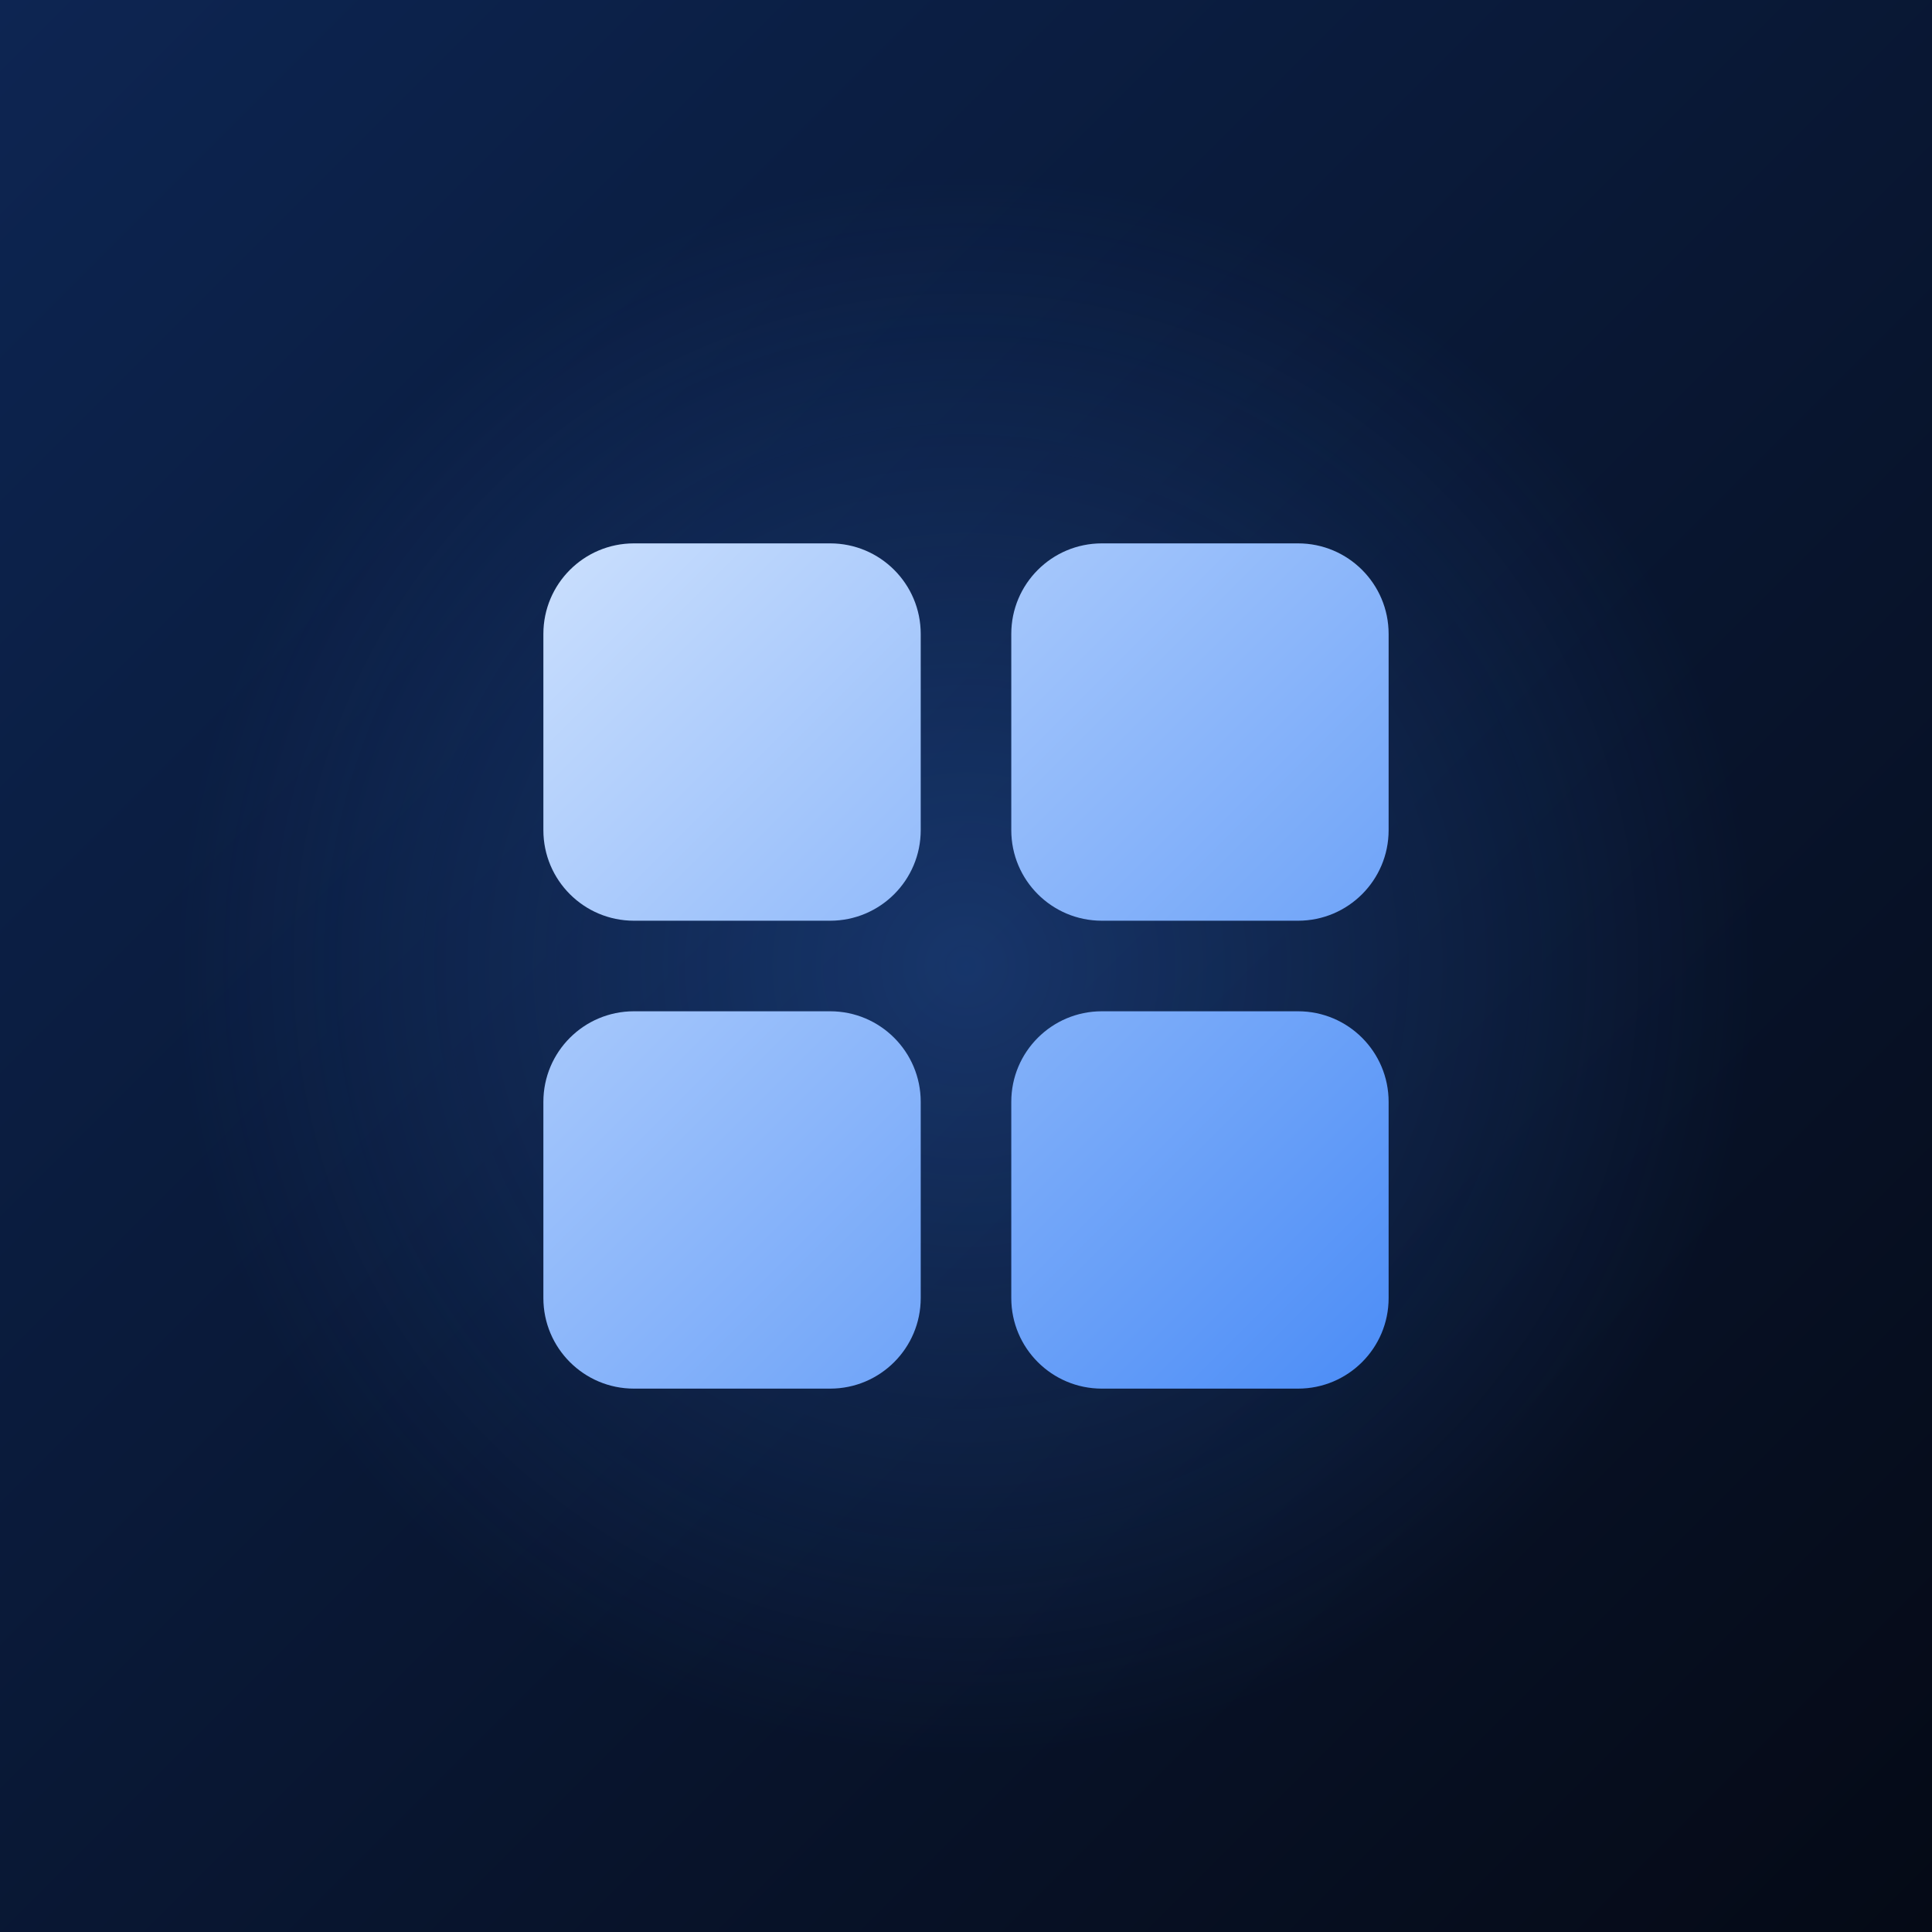
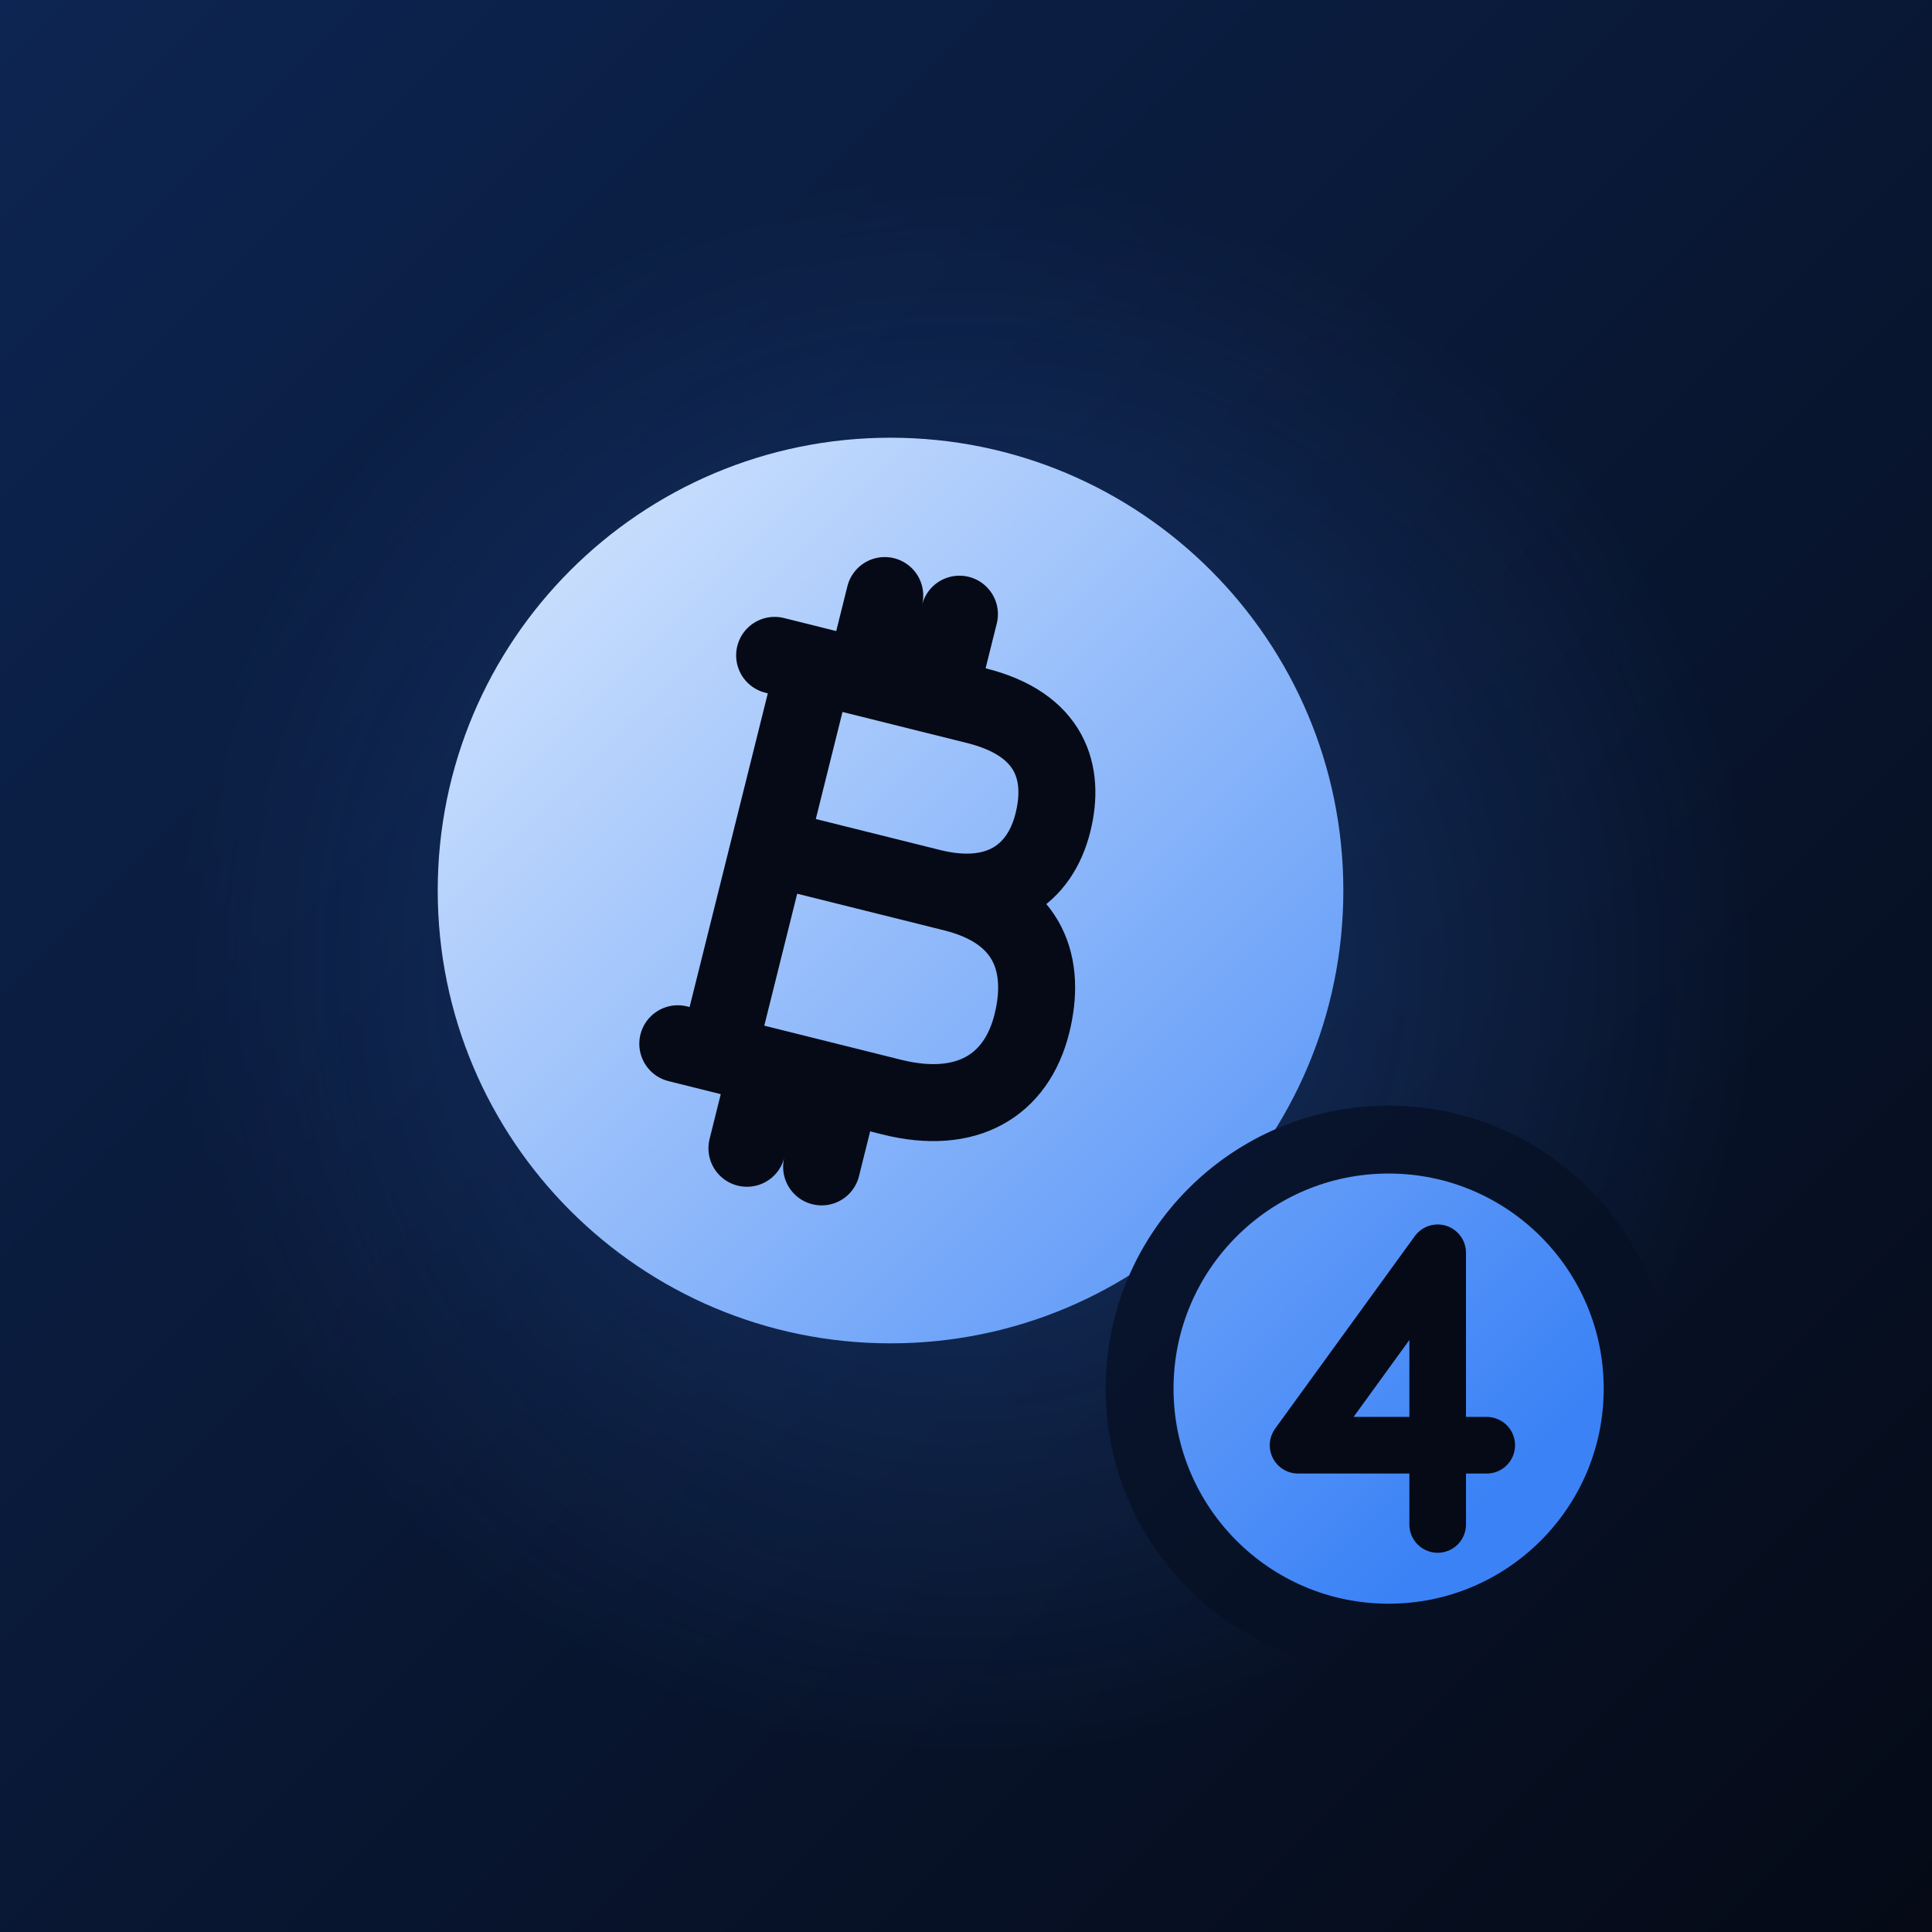
<svg xmlns="http://www.w3.org/2000/svg" viewBox="0 0 1024 1024">
  <defs>
    <linearGradient id="bg" x1="0" y1="0" x2="1024" y2="1024" gradientUnits="userSpaceOnUse">
      <stop offset="0" stop-color="#0d2552" />
      <stop offset="1" stop-color="#050a16" />
    </linearGradient>
    <linearGradient id="mark" x1="232" y1="232" x2="792" y2="792" gradientUnits="userSpaceOnUse">
      <stop offset="0" stop-color="#dbeafe" />
      <stop offset="1" stop-color="#3b82f6" />
    </linearGradient>
    <radialGradient id="glow" cx="512" cy="512" r="420" gradientUnits="userSpaceOnUse">
      <stop offset="0" stop-color="#3b82f6" stop-opacity="0.28" />
      <stop offset="1" stop-color="#3b82f6" stop-opacity="0" />
    </radialGradient>
  </defs>
  <rect width="1024" height="1024" fill="url(#bg)" />
  <rect width="1024" height="1024" fill="url(#glow)" />
-   <rect x="288" y="288" width="200" height="200" rx="48" fill="url(#mark)" />
-   <rect x="288" y="536" width="200" height="200" rx="48" fill="url(#mark)" />
-   <rect x="536" y="288" width="200" height="200" rx="48" fill="url(#mark)" />
-   <rect x="536" y="536" width="200" height="200" rx="48" fill="url(#mark)" />
+   <circle cx="472" cy="472" r="240" fill="url(#mark)" />
+   <path transform="rotate(14 472 472) translate(472 472) scale(0.68) translate(-456 -472)" d="M 356 316 V 628 M 356 316 H 486 C 546 316 566 350 566 390 C 566 432 540 462 486 462 H 356 M 356 462 H 504 C 566 462 588 500 588 546 C 588 596 556 628 496 628 H 356 M 396 250 V 316 M 456 250 V 316 M 396 628 V 694 M 456 628 V 694 M 324 316 H 356 M 324 628 H 356" fill="none" stroke="#050a16" stroke-width="60" stroke-linecap="round" stroke-linejoin="round" />
+   <circle cx="736" cy="736" r="132" fill="url(#mark)" stroke="url(#bg)" stroke-width="36" />
+   <path transform="translate(736 736)" d="M 26 72 V -72 L -48 30 H 52" fill="none" stroke="#050a16" stroke-width="30" stroke-linecap="round" stroke-linejoin="round" />
</svg>
